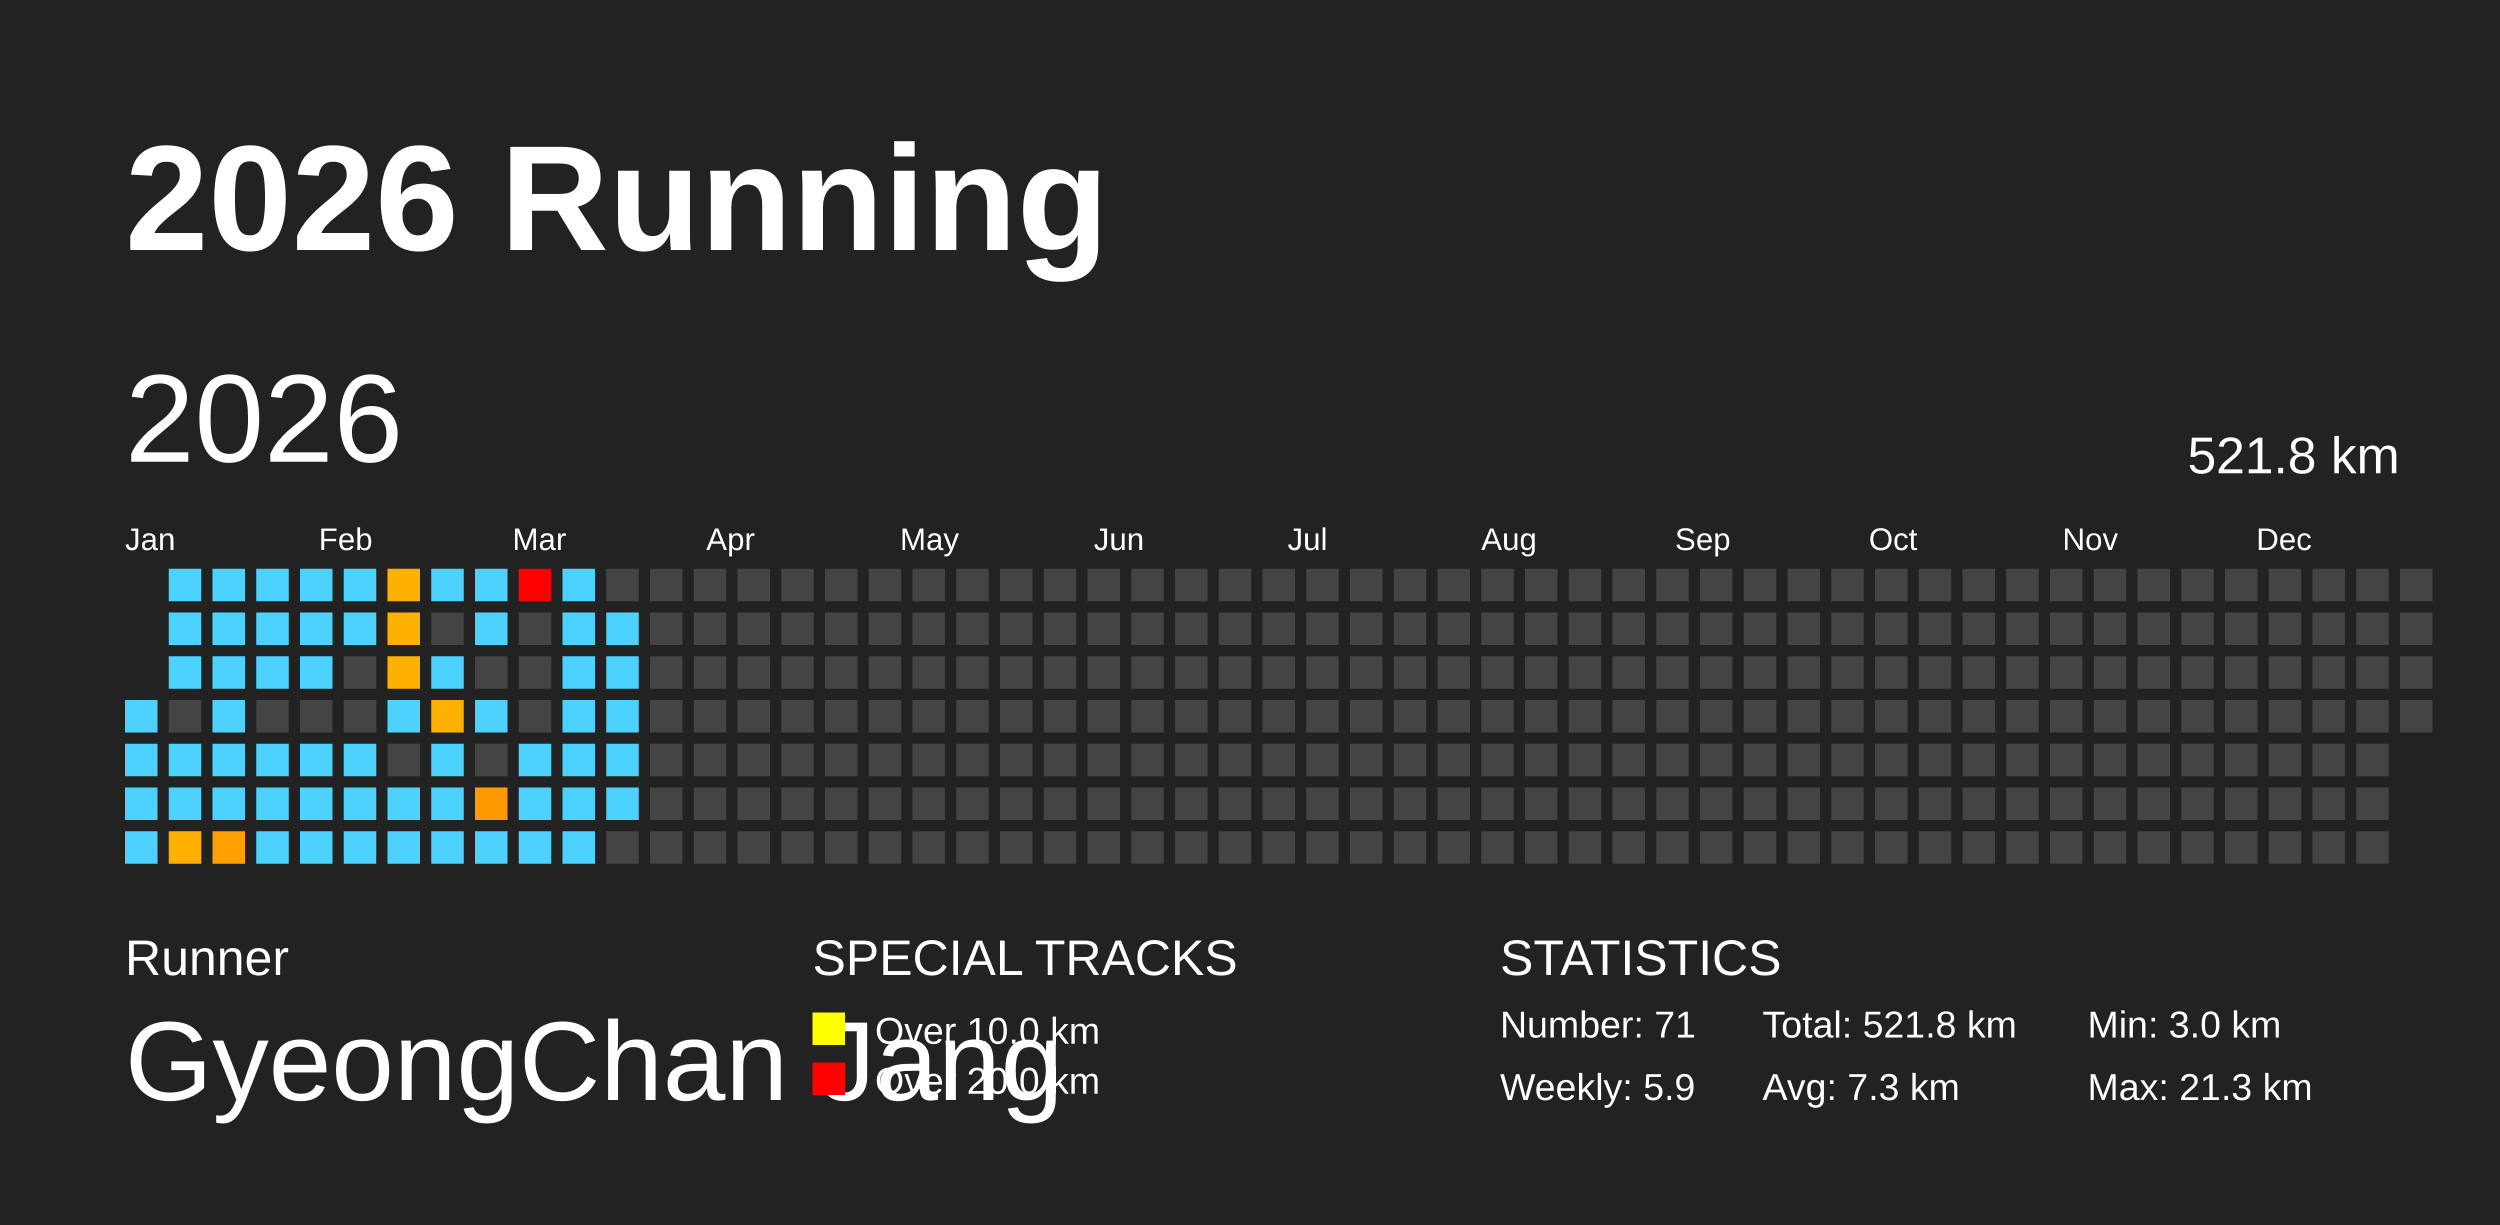
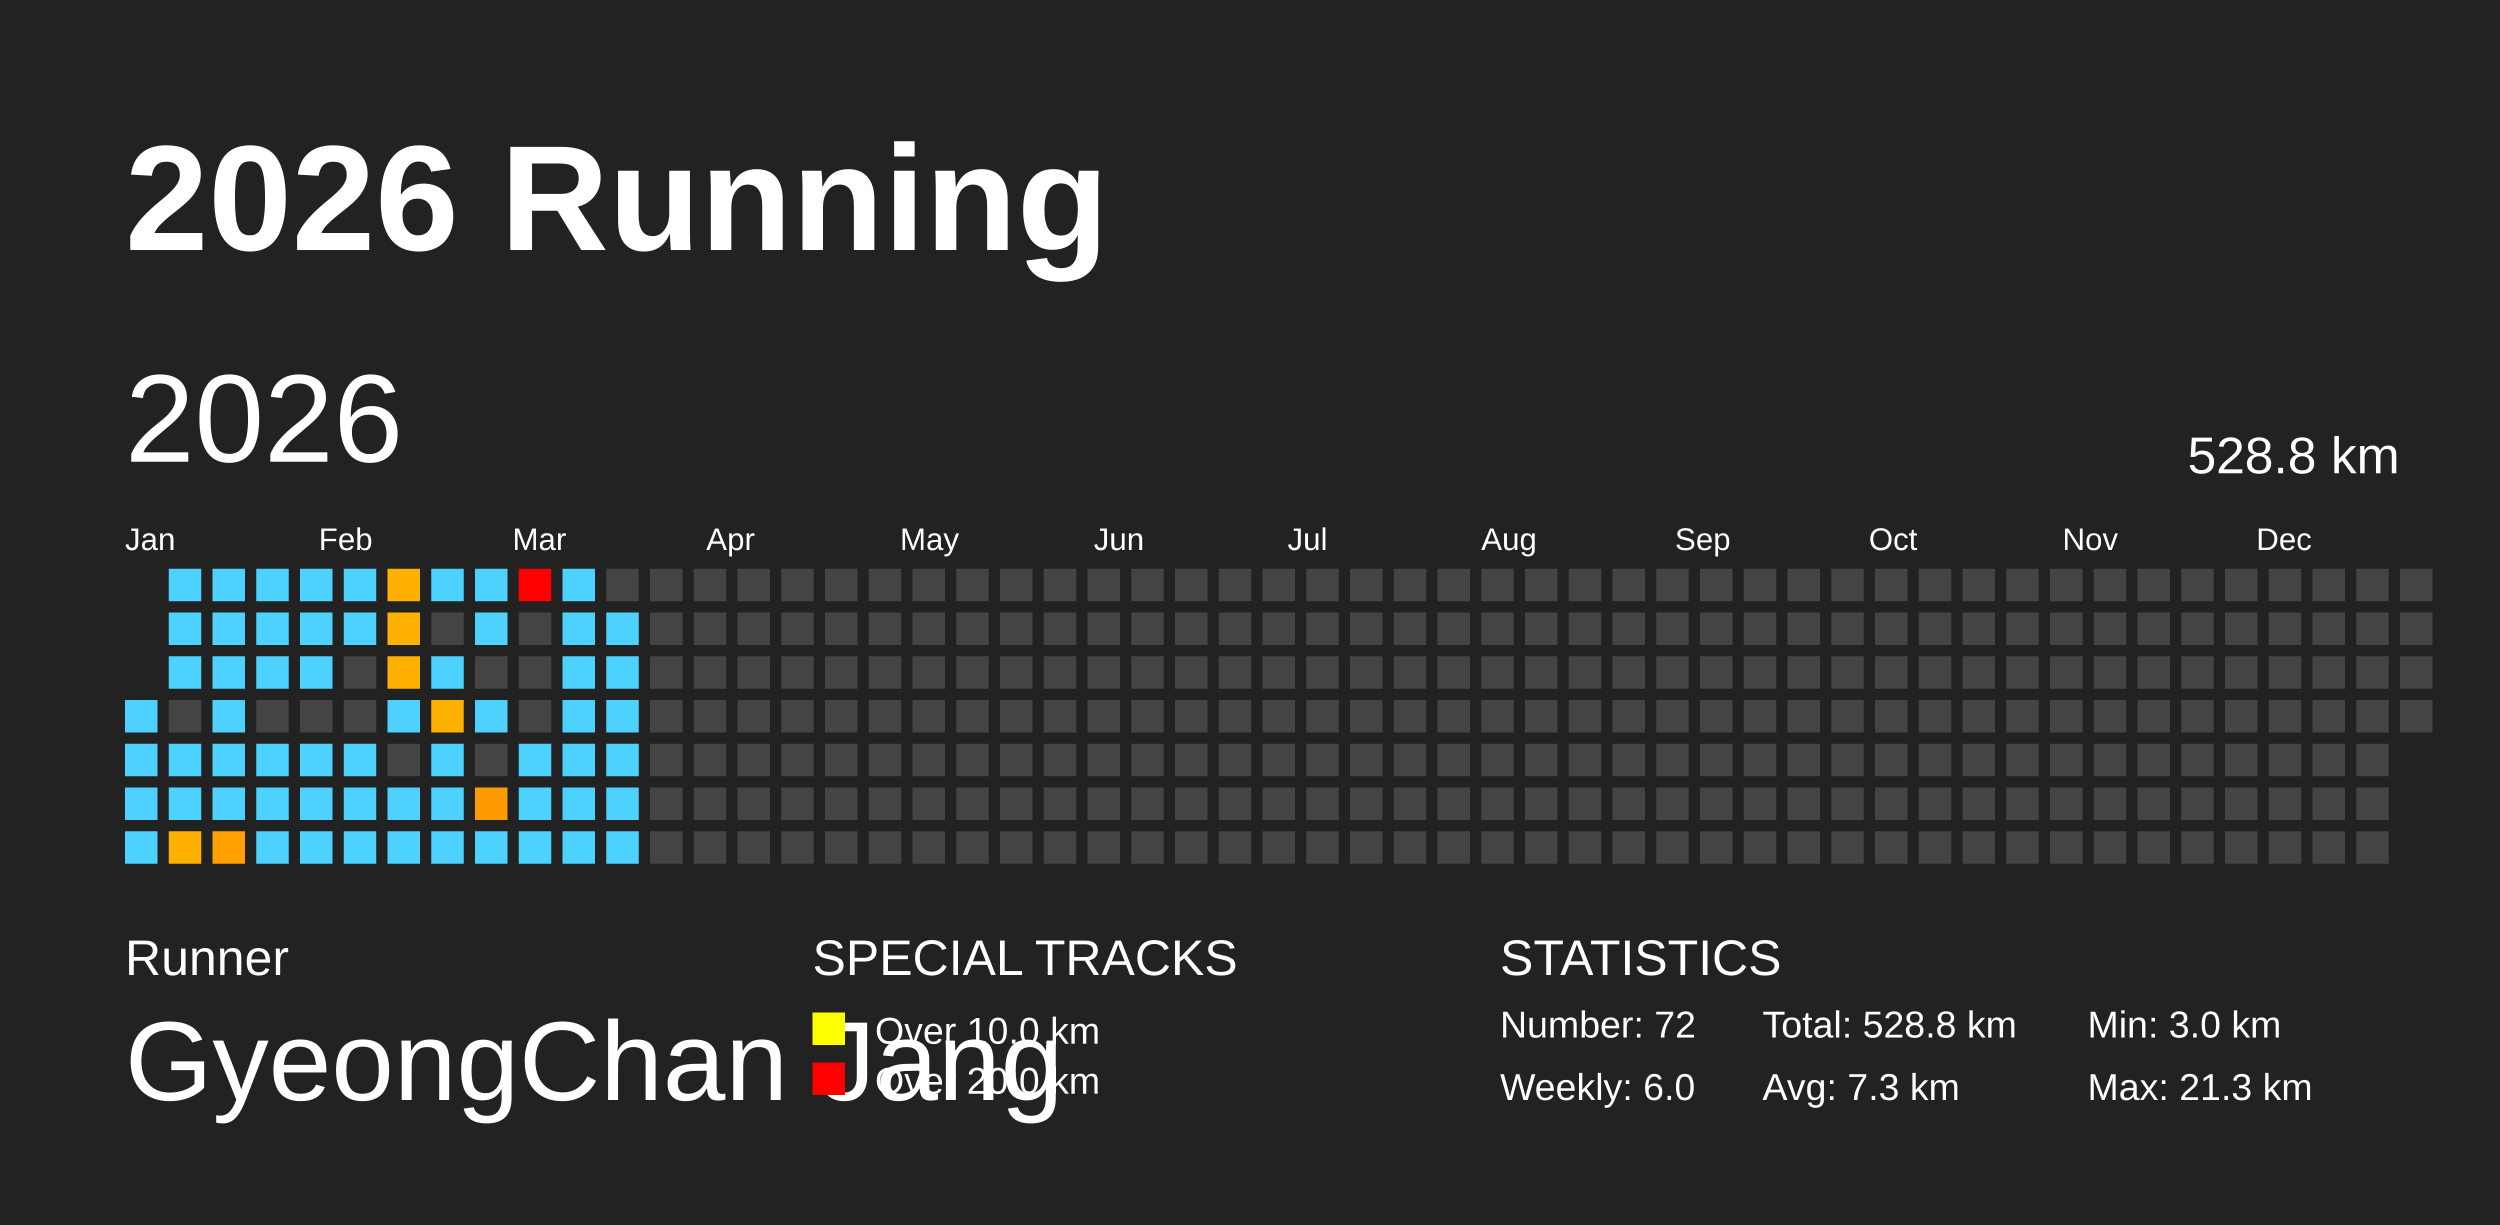
<svg xmlns="http://www.w3.org/2000/svg" baseProfile="full" height="98mm" version="1.1" viewBox="0,0,200,98" width="200mm">
  <defs />
  <rect fill="#222222" height="98" width="200" x="0" y="0" />
  <text fill="#FFFFFF" style="font-size:12px; font-family:Arial; font-weight:bold;" x="10" y="20">2026 Running</text>
  <text fill="#FFFFFF" style="font-size:4px; font-family:Arial" x="10" y="78">Runner</text>
  <text fill="#FFFFFF" style="font-size:9px; font-family:Arial" x="10" y="88">GyeongChan Jang</text>
  <text fill="#FFFFFF" style="font-size:4px; font-family:Arial" x="65" y="78">SPECIAL TRACKS</text>
  <rect fill="yellow" height="2.6" width="2.6" x="65" y="81" />
  <text fill="#FFFFFF" style="font-size:3px; font-family:Arial" x="70" y="83.5">Over 10.0 km</text>
  <rect fill="red" height="2.6" width="2.6" x="65" y="85" />
  <text fill="#FFFFFF" style="font-size:3px; font-family:Arial" x="70" y="87.5">Over 20.0 km</text>
  <text fill="#FFFFFF" style="font-size:4px; font-family:Arial" x="120" y="78">STATISTICS</text>
-   <text fill="#FFFFFF" style="font-size:3px; font-family:Arial" x="120" y="83">Number: 71</text>
-   <text fill="#FFFFFF" style="font-size:3px; font-family:Arial" x="120" y="88">Weekly: 5.9</text>
-   <text fill="#FFFFFF" style="font-size:3px; font-family:Arial" x="141" y="83">Total: 521.8 km</text>
+   <text fill="#FFFFFF" style="font-size:3px; font-family:Arial" x="120" y="83">Number: 72</text>
+   <text fill="#FFFFFF" style="font-size:3px; font-family:Arial" x="120" y="88">Weekly: 6.0</text>
+   <text fill="#FFFFFF" style="font-size:3px; font-family:Arial" x="141" y="83">Total: 528.8 km</text>
  <text fill="#FFFFFF" style="font-size:3px; font-family:Arial" x="141" y="88">Avg: 7.3 km</text>
  <text fill="#FFFFFF" style="font-size:3px; font-family:Arial" x="167" y="83">Min: 3.0 km</text>
  <text fill="#FFFFFF" style="font-size:3px; font-family:Arial" x="167" y="88">Max: 21.3 km</text>
  <text dominant-baseline="hanging" fill="#FFFFFF" style="font-size:10.0px; font-family:Arial;" x="10" y="30">2026</text>
-   <text dominant-baseline="hanging" fill="#FFFFFF" style="font-size:4.125px; font-family:Arial;" x="175" y="35">521.8 km</text>
+   <text dominant-baseline="hanging" fill="#FFFFFF" style="font-size:4.125px; font-family:Arial;" x="175" y="35">528.8 km</text>
  <text fill="#FFFFFF" style="font-size:2.5px; font-family:Arial" x="10.0" y="44">Jan</text>
  <text fill="#FFFFFF" style="font-size:2.5px; font-family:Arial" x="25.5" y="44">Feb</text>
  <text fill="#FFFFFF" style="font-size:2.5px; font-family:Arial" x="41.0" y="44">Mar</text>
  <text fill="#FFFFFF" style="font-size:2.5px; font-family:Arial" x="56.5" y="44">Apr</text>
  <text fill="#FFFFFF" style="font-size:2.5px; font-family:Arial" x="72.0" y="44">May</text>
  <text fill="#FFFFFF" style="font-size:2.5px; font-family:Arial" x="87.5" y="44">Jun</text>
  <text fill="#FFFFFF" style="font-size:2.5px; font-family:Arial" x="103.0" y="44">Jul</text>
  <text fill="#FFFFFF" style="font-size:2.5px; font-family:Arial" x="118.5" y="44">Aug</text>
  <text fill="#FFFFFF" style="font-size:2.5px; font-family:Arial" x="134.0" y="44">Sep</text>
  <text fill="#FFFFFF" style="font-size:2.5px; font-family:Arial" x="149.5" y="44">Oct</text>
  <text fill="#FFFFFF" style="font-size:2.5px; font-family:Arial" x="165.0" y="44">Nov</text>
  <text fill="#FFFFFF" style="font-size:2.5px; font-family:Arial" x="180.5" y="44">Dec</text>
  <rect fill="#4dd2ff" height="2.6" width="2.6" x="10.0" y="56.0" />
  <rect fill="#4dd2ff" height="2.6" width="2.6" x="10.0" y="59.5" />
  <rect fill="#4dd2ff" height="2.6" width="2.6" x="10.0" y="63.0" />
  <rect fill="#4dd2ff" height="2.6" width="2.6" x="10.0" y="66.5" />
  <rect fill="#4dd2ff" height="2.6" width="2.6" x="13.5" y="45.5" />
  <rect fill="#4dd2ff" height="2.6" width="2.6" x="13.5" y="49.0" />
  <rect fill="#4dd2ff" height="2.6" width="2.6" x="13.5" y="52.5" />
  <rect fill="#444444" height="2.6" width="2.6" x="13.5" y="56.0" />
  <rect fill="#4dd2ff" height="2.6" width="2.6" x="13.5" y="59.5" />
  <rect fill="#4dd2ff" height="2.6" width="2.6" x="13.5" y="63.0" />
  <rect fill="#ffb000" height="2.6" width="2.6" x="13.5" y="66.5" />
  <rect fill="#4dd2ff" height="2.6" width="2.6" x="17.0" y="45.5" />
  <rect fill="#4dd2ff" height="2.6" width="2.6" x="17.0" y="49.0" />
  <rect fill="#4dd2ff" height="2.6" width="2.6" x="17.0" y="52.5" />
  <rect fill="#4dd2ff" height="2.6" width="2.6" x="17.0" y="56.0" />
  <rect fill="#4dd2ff" height="2.6" width="2.6" x="17.0" y="59.5" />
  <rect fill="#4dd2ff" height="2.6" width="2.6" x="17.0" y="63.0" />
  <rect fill="#ffa000" height="2.6" width="2.6" x="17.0" y="66.5" />
  <rect fill="#4dd2ff" height="2.6" width="2.6" x="20.5" y="45.5" />
  <rect fill="#4dd2ff" height="2.6" width="2.6" x="20.5" y="49.0" />
  <rect fill="#4dd2ff" height="2.6" width="2.6" x="20.5" y="52.5" />
  <rect fill="#444444" height="2.6" width="2.6" x="20.5" y="56.0" />
  <rect fill="#4dd2ff" height="2.6" width="2.6" x="20.5" y="59.5" />
  <rect fill="#4dd2ff" height="2.6" width="2.6" x="20.5" y="63.0" />
  <rect fill="#4dd2ff" height="2.6" width="2.6" x="20.5" y="66.5" />
  <rect fill="#4dd2ff" height="2.6" width="2.6" x="24.0" y="45.5" />
  <rect fill="#4dd2ff" height="2.6" width="2.6" x="24.0" y="49.0" />
  <rect fill="#4dd2ff" height="2.6" width="2.6" x="24.0" y="52.5" />
  <rect fill="#444444" height="2.6" width="2.6" x="24.0" y="56.0" />
  <rect fill="#4dd2ff" height="2.6" width="2.6" x="24.0" y="59.5" />
  <rect fill="#4dd2ff" height="2.6" width="2.6" x="24.0" y="63.0" />
  <rect fill="#4dd2ff" height="2.6" width="2.6" x="24.0" y="66.5" />
  <rect fill="#4dd2ff" height="2.6" width="2.6" x="27.5" y="45.5" />
  <rect fill="#4dd2ff" height="2.6" width="2.6" x="27.5" y="49.0" />
  <rect fill="#444444" height="2.6" width="2.6" x="27.5" y="52.5" />
  <rect fill="#444444" height="2.6" width="2.6" x="27.5" y="56.0" />
  <rect fill="#4dd2ff" height="2.6" width="2.6" x="27.5" y="59.5" />
  <rect fill="#4dd2ff" height="2.6" width="2.6" x="27.5" y="63.0" />
  <rect fill="#4dd2ff" height="2.6" width="2.6" x="27.5" y="66.5" />
  <rect fill="#ffb100" height="2.6" width="2.6" x="31.0" y="45.5" />
  <rect fill="#ffb100" height="2.6" width="2.6" x="31.0" y="49.0" />
  <rect fill="#ffb100" height="2.6" width="2.6" x="31.0" y="52.5" />
  <rect fill="#4dd2ff" height="2.6" width="2.6" x="31.0" y="56.0" />
  <rect fill="#444444" height="2.6" width="2.6" x="31.0" y="59.5" />
  <rect fill="#4dd2ff" height="2.6" width="2.6" x="31.0" y="63.0" />
  <rect fill="#4dd2ff" height="2.6" width="2.6" x="31.0" y="66.5" />
  <rect fill="#4dd2ff" height="2.6" width="2.6" x="34.5" y="45.5" />
  <rect fill="#444444" height="2.6" width="2.6" x="34.5" y="49.0" />
  <rect fill="#4dd2ff" height="2.6" width="2.6" x="34.5" y="52.5" />
  <rect fill="#ffb100" height="2.6" width="2.6" x="34.5" y="56.0" />
  <rect fill="#4dd2ff" height="2.6" width="2.6" x="34.5" y="59.5" />
  <rect fill="#4dd2ff" height="2.6" width="2.6" x="34.5" y="63.0" />
  <rect fill="#4dd2ff" height="2.6" width="2.6" x="34.5" y="66.5" />
  <rect fill="#4dd2ff" height="2.6" width="2.6" x="38.0" y="45.5" />
  <rect fill="#4dd2ff" height="2.6" width="2.6" x="38.0" y="49.0" />
  <rect fill="#444444" height="2.6" width="2.6" x="38.0" y="52.5" />
  <rect fill="#4dd2ff" height="2.6" width="2.6" x="38.0" y="56.0" />
  <rect fill="#444444" height="2.6" width="2.6" x="38.0" y="59.5" />
  <rect fill="#ff9b00" height="2.6" width="2.6" x="38.0" y="63.0" />
  <rect fill="#4dd2ff" height="2.6" width="2.6" x="38.0" y="66.5" />
  <rect fill="red" height="2.6" width="2.6" x="41.5" y="45.5" />
  <rect fill="#444444" height="2.6" width="2.6" x="41.5" y="49.0" />
  <rect fill="#444444" height="2.6" width="2.6" x="41.5" y="52.5" />
  <rect fill="#444444" height="2.6" width="2.6" x="41.5" y="56.0" />
  <rect fill="#4dd2ff" height="2.6" width="2.6" x="41.5" y="59.5" />
  <rect fill="#4dd2ff" height="2.6" width="2.6" x="41.5" y="63.0" />
  <rect fill="#4dd2ff" height="2.6" width="2.6" x="41.5" y="66.5" />
  <rect fill="#4dd2ff" height="2.6" width="2.6" x="45.0" y="45.5" />
  <rect fill="#4dd2ff" height="2.6" width="2.6" x="45.0" y="49.0" />
  <rect fill="#4dd2ff" height="2.6" width="2.6" x="45.0" y="52.5" />
  <rect fill="#4dd2ff" height="2.6" width="2.6" x="45.0" y="56.0" />
  <rect fill="#4dd2ff" height="2.6" width="2.6" x="45.0" y="59.5" />
  <rect fill="#4dd2ff" height="2.6" width="2.6" x="45.0" y="63.0" />
  <rect fill="#4dd2ff" height="2.6" width="2.6" x="45.0" y="66.5" />
  <rect fill="#444444" height="2.6" width="2.6" x="48.5" y="45.5" />
  <rect fill="#4dd2ff" height="2.6" width="2.6" x="48.5" y="49.0" />
  <rect fill="#4dd2ff" height="2.6" width="2.6" x="48.5" y="52.5" />
  <rect fill="#4dd2ff" height="2.6" width="2.6" x="48.5" y="56.0" />
  <rect fill="#4dd2ff" height="2.6" width="2.6" x="48.5" y="59.5" />
  <rect fill="#4dd2ff" height="2.6" width="2.6" x="48.5" y="63.0" />
-   <rect fill="#444444" height="2.6" width="2.6" x="48.5" y="66.5" />
+   <rect fill="#4dd2ff" height="2.6" width="2.6" x="48.5" y="66.5" />
  <rect fill="#444444" height="2.6" width="2.6" x="52.0" y="45.5" />
  <rect fill="#444444" height="2.6" width="2.6" x="52.0" y="49.0" />
  <rect fill="#444444" height="2.6" width="2.6" x="52.0" y="52.5" />
  <rect fill="#444444" height="2.6" width="2.6" x="52.0" y="56.0" />
  <rect fill="#444444" height="2.6" width="2.6" x="52.0" y="59.5" />
  <rect fill="#444444" height="2.6" width="2.6" x="52.0" y="63.0" />
  <rect fill="#444444" height="2.6" width="2.6" x="52.0" y="66.5" />
  <rect fill="#444444" height="2.6" width="2.6" x="55.5" y="45.5" />
  <rect fill="#444444" height="2.6" width="2.6" x="55.5" y="49.0" />
  <rect fill="#444444" height="2.6" width="2.6" x="55.5" y="52.5" />
  <rect fill="#444444" height="2.6" width="2.6" x="55.5" y="56.0" />
  <rect fill="#444444" height="2.6" width="2.6" x="55.5" y="59.5" />
  <rect fill="#444444" height="2.6" width="2.6" x="55.5" y="63.0" />
  <rect fill="#444444" height="2.6" width="2.6" x="55.5" y="66.5" />
  <rect fill="#444444" height="2.6" width="2.6" x="59.0" y="45.5" />
  <rect fill="#444444" height="2.6" width="2.6" x="59.0" y="49.0" />
  <rect fill="#444444" height="2.6" width="2.6" x="59.0" y="52.5" />
  <rect fill="#444444" height="2.6" width="2.6" x="59.0" y="56.0" />
  <rect fill="#444444" height="2.6" width="2.6" x="59.0" y="59.5" />
  <rect fill="#444444" height="2.6" width="2.6" x="59.0" y="63.0" />
  <rect fill="#444444" height="2.6" width="2.6" x="59.0" y="66.5" />
  <rect fill="#444444" height="2.6" width="2.6" x="62.5" y="45.5" />
  <rect fill="#444444" height="2.6" width="2.6" x="62.5" y="49.0" />
  <rect fill="#444444" height="2.6" width="2.6" x="62.5" y="52.5" />
  <rect fill="#444444" height="2.6" width="2.6" x="62.5" y="56.0" />
  <rect fill="#444444" height="2.6" width="2.6" x="62.5" y="59.5" />
  <rect fill="#444444" height="2.6" width="2.6" x="62.5" y="63.0" />
  <rect fill="#444444" height="2.6" width="2.6" x="62.5" y="66.5" />
  <rect fill="#444444" height="2.6" width="2.6" x="66.0" y="45.5" />
  <rect fill="#444444" height="2.6" width="2.6" x="66.0" y="49.0" />
  <rect fill="#444444" height="2.6" width="2.6" x="66.0" y="52.5" />
  <rect fill="#444444" height="2.6" width="2.6" x="66.0" y="56.0" />
  <rect fill="#444444" height="2.6" width="2.6" x="66.0" y="59.5" />
  <rect fill="#444444" height="2.6" width="2.6" x="66.0" y="63.0" />
  <rect fill="#444444" height="2.6" width="2.6" x="66.0" y="66.5" />
  <rect fill="#444444" height="2.6" width="2.6" x="69.5" y="45.5" />
  <rect fill="#444444" height="2.6" width="2.6" x="69.5" y="49.0" />
  <rect fill="#444444" height="2.6" width="2.6" x="69.5" y="52.5" />
  <rect fill="#444444" height="2.6" width="2.6" x="69.5" y="56.0" />
  <rect fill="#444444" height="2.6" width="2.6" x="69.5" y="59.5" />
  <rect fill="#444444" height="2.6" width="2.6" x="69.5" y="63.0" />
  <rect fill="#444444" height="2.6" width="2.6" x="69.5" y="66.5" />
  <rect fill="#444444" height="2.6" width="2.6" x="73.0" y="45.5" />
  <rect fill="#444444" height="2.6" width="2.6" x="73.0" y="49.0" />
  <rect fill="#444444" height="2.6" width="2.6" x="73.0" y="52.5" />
  <rect fill="#444444" height="2.6" width="2.6" x="73.0" y="56.0" />
  <rect fill="#444444" height="2.6" width="2.6" x="73.0" y="59.5" />
  <rect fill="#444444" height="2.6" width="2.6" x="73.0" y="63.0" />
  <rect fill="#444444" height="2.6" width="2.6" x="73.0" y="66.5" />
  <rect fill="#444444" height="2.6" width="2.6" x="76.5" y="45.5" />
  <rect fill="#444444" height="2.6" width="2.6" x="76.5" y="49.0" />
  <rect fill="#444444" height="2.6" width="2.6" x="76.5" y="52.5" />
  <rect fill="#444444" height="2.6" width="2.6" x="76.5" y="56.0" />
  <rect fill="#444444" height="2.6" width="2.6" x="76.5" y="59.5" />
  <rect fill="#444444" height="2.6" width="2.6" x="76.5" y="63.0" />
  <rect fill="#444444" height="2.6" width="2.6" x="76.5" y="66.5" />
  <rect fill="#444444" height="2.6" width="2.6" x="80.0" y="45.5" />
  <rect fill="#444444" height="2.6" width="2.6" x="80.0" y="49.0" />
  <rect fill="#444444" height="2.6" width="2.6" x="80.0" y="52.5" />
  <rect fill="#444444" height="2.6" width="2.6" x="80.0" y="56.0" />
  <rect fill="#444444" height="2.6" width="2.6" x="80.0" y="59.5" />
  <rect fill="#444444" height="2.6" width="2.6" x="80.0" y="63.0" />
  <rect fill="#444444" height="2.6" width="2.6" x="80.0" y="66.5" />
  <rect fill="#444444" height="2.6" width="2.6" x="83.5" y="45.5" />
  <rect fill="#444444" height="2.6" width="2.6" x="83.5" y="49.0" />
  <rect fill="#444444" height="2.6" width="2.6" x="83.5" y="52.5" />
  <rect fill="#444444" height="2.6" width="2.6" x="83.5" y="56.0" />
  <rect fill="#444444" height="2.6" width="2.6" x="83.5" y="59.5" />
  <rect fill="#444444" height="2.6" width="2.6" x="83.5" y="63.0" />
  <rect fill="#444444" height="2.6" width="2.6" x="83.5" y="66.5" />
  <rect fill="#444444" height="2.6" width="2.6" x="87.0" y="45.5" />
  <rect fill="#444444" height="2.6" width="2.6" x="87.0" y="49.0" />
  <rect fill="#444444" height="2.6" width="2.6" x="87.0" y="52.5" />
  <rect fill="#444444" height="2.6" width="2.6" x="87.0" y="56.0" />
  <rect fill="#444444" height="2.6" width="2.6" x="87.0" y="59.5" />
  <rect fill="#444444" height="2.6" width="2.6" x="87.0" y="63.0" />
  <rect fill="#444444" height="2.6" width="2.6" x="87.0" y="66.5" />
  <rect fill="#444444" height="2.6" width="2.6" x="90.5" y="45.5" />
  <rect fill="#444444" height="2.6" width="2.6" x="90.5" y="49.0" />
  <rect fill="#444444" height="2.6" width="2.6" x="90.5" y="52.5" />
  <rect fill="#444444" height="2.6" width="2.6" x="90.5" y="56.0" />
  <rect fill="#444444" height="2.6" width="2.6" x="90.5" y="59.5" />
  <rect fill="#444444" height="2.6" width="2.6" x="90.5" y="63.0" />
  <rect fill="#444444" height="2.6" width="2.6" x="90.5" y="66.5" />
  <rect fill="#444444" height="2.6" width="2.6" x="94.0" y="45.5" />
  <rect fill="#444444" height="2.6" width="2.6" x="94.0" y="49.0" />
  <rect fill="#444444" height="2.6" width="2.6" x="94.0" y="52.5" />
  <rect fill="#444444" height="2.6" width="2.6" x="94.0" y="56.0" />
  <rect fill="#444444" height="2.6" width="2.6" x="94.0" y="59.5" />
  <rect fill="#444444" height="2.6" width="2.6" x="94.0" y="63.0" />
  <rect fill="#444444" height="2.6" width="2.6" x="94.0" y="66.5" />
  <rect fill="#444444" height="2.6" width="2.6" x="97.5" y="45.5" />
  <rect fill="#444444" height="2.6" width="2.6" x="97.5" y="49.0" />
  <rect fill="#444444" height="2.6" width="2.6" x="97.5" y="52.5" />
  <rect fill="#444444" height="2.6" width="2.6" x="97.5" y="56.0" />
  <rect fill="#444444" height="2.6" width="2.6" x="97.5" y="59.5" />
  <rect fill="#444444" height="2.6" width="2.6" x="97.5" y="63.0" />
  <rect fill="#444444" height="2.6" width="2.6" x="97.5" y="66.5" />
  <rect fill="#444444" height="2.6" width="2.6" x="101.0" y="45.5" />
  <rect fill="#444444" height="2.6" width="2.6" x="101.0" y="49.0" />
  <rect fill="#444444" height="2.6" width="2.6" x="101.0" y="52.5" />
  <rect fill="#444444" height="2.6" width="2.6" x="101.0" y="56.0" />
  <rect fill="#444444" height="2.6" width="2.6" x="101.0" y="59.5" />
  <rect fill="#444444" height="2.6" width="2.6" x="101.0" y="63.0" />
  <rect fill="#444444" height="2.6" width="2.6" x="101.0" y="66.5" />
  <rect fill="#444444" height="2.6" width="2.6" x="104.5" y="45.5" />
  <rect fill="#444444" height="2.6" width="2.6" x="104.5" y="49.0" />
  <rect fill="#444444" height="2.6" width="2.6" x="104.5" y="52.5" />
  <rect fill="#444444" height="2.6" width="2.6" x="104.5" y="56.0" />
  <rect fill="#444444" height="2.6" width="2.6" x="104.5" y="59.5" />
  <rect fill="#444444" height="2.6" width="2.6" x="104.5" y="63.0" />
  <rect fill="#444444" height="2.6" width="2.6" x="104.5" y="66.5" />
  <rect fill="#444444" height="2.6" width="2.6" x="108.0" y="45.5" />
  <rect fill="#444444" height="2.6" width="2.6" x="108.0" y="49.0" />
  <rect fill="#444444" height="2.6" width="2.6" x="108.0" y="52.5" />
  <rect fill="#444444" height="2.6" width="2.6" x="108.0" y="56.0" />
  <rect fill="#444444" height="2.6" width="2.6" x="108.0" y="59.5" />
  <rect fill="#444444" height="2.6" width="2.6" x="108.0" y="63.0" />
  <rect fill="#444444" height="2.6" width="2.6" x="108.0" y="66.5" />
  <rect fill="#444444" height="2.6" width="2.6" x="111.5" y="45.5" />
  <rect fill="#444444" height="2.6" width="2.6" x="111.5" y="49.0" />
  <rect fill="#444444" height="2.6" width="2.6" x="111.5" y="52.5" />
  <rect fill="#444444" height="2.6" width="2.6" x="111.5" y="56.0" />
  <rect fill="#444444" height="2.6" width="2.6" x="111.5" y="59.5" />
  <rect fill="#444444" height="2.6" width="2.6" x="111.5" y="63.0" />
  <rect fill="#444444" height="2.6" width="2.6" x="111.5" y="66.5" />
  <rect fill="#444444" height="2.6" width="2.6" x="115.0" y="45.5" />
  <rect fill="#444444" height="2.6" width="2.6" x="115.0" y="49.0" />
  <rect fill="#444444" height="2.6" width="2.6" x="115.0" y="52.5" />
  <rect fill="#444444" height="2.6" width="2.6" x="115.0" y="56.0" />
  <rect fill="#444444" height="2.6" width="2.6" x="115.0" y="59.5" />
  <rect fill="#444444" height="2.6" width="2.6" x="115.0" y="63.0" />
  <rect fill="#444444" height="2.6" width="2.6" x="115.0" y="66.5" />
  <rect fill="#444444" height="2.6" width="2.6" x="118.5" y="45.5" />
  <rect fill="#444444" height="2.6" width="2.6" x="118.5" y="49.0" />
  <rect fill="#444444" height="2.6" width="2.6" x="118.5" y="52.5" />
  <rect fill="#444444" height="2.6" width="2.6" x="118.5" y="56.0" />
  <rect fill="#444444" height="2.6" width="2.6" x="118.5" y="59.5" />
  <rect fill="#444444" height="2.6" width="2.6" x="118.5" y="63.0" />
  <rect fill="#444444" height="2.6" width="2.6" x="118.5" y="66.5" />
  <rect fill="#444444" height="2.6" width="2.6" x="122.0" y="45.5" />
  <rect fill="#444444" height="2.6" width="2.6" x="122.0" y="49.0" />
  <rect fill="#444444" height="2.6" width="2.6" x="122.0" y="52.5" />
  <rect fill="#444444" height="2.6" width="2.6" x="122.0" y="56.0" />
  <rect fill="#444444" height="2.6" width="2.6" x="122.0" y="59.5" />
  <rect fill="#444444" height="2.6" width="2.6" x="122.0" y="63.0" />
  <rect fill="#444444" height="2.6" width="2.6" x="122.0" y="66.5" />
  <rect fill="#444444" height="2.6" width="2.6" x="125.5" y="45.5" />
  <rect fill="#444444" height="2.6" width="2.6" x="125.5" y="49.0" />
  <rect fill="#444444" height="2.6" width="2.6" x="125.5" y="52.5" />
  <rect fill="#444444" height="2.6" width="2.6" x="125.5" y="56.0" />
  <rect fill="#444444" height="2.6" width="2.6" x="125.5" y="59.5" />
  <rect fill="#444444" height="2.6" width="2.6" x="125.5" y="63.0" />
  <rect fill="#444444" height="2.6" width="2.6" x="125.5" y="66.5" />
  <rect fill="#444444" height="2.6" width="2.6" x="129.0" y="45.5" />
  <rect fill="#444444" height="2.6" width="2.6" x="129.0" y="49.0" />
  <rect fill="#444444" height="2.6" width="2.6" x="129.0" y="52.5" />
  <rect fill="#444444" height="2.6" width="2.6" x="129.0" y="56.0" />
  <rect fill="#444444" height="2.6" width="2.6" x="129.0" y="59.5" />
  <rect fill="#444444" height="2.6" width="2.6" x="129.0" y="63.0" />
  <rect fill="#444444" height="2.6" width="2.6" x="129.0" y="66.5" />
  <rect fill="#444444" height="2.6" width="2.6" x="132.5" y="45.5" />
  <rect fill="#444444" height="2.6" width="2.6" x="132.5" y="49.0" />
  <rect fill="#444444" height="2.6" width="2.6" x="132.5" y="52.5" />
  <rect fill="#444444" height="2.6" width="2.6" x="132.5" y="56.0" />
  <rect fill="#444444" height="2.6" width="2.6" x="132.5" y="59.5" />
  <rect fill="#444444" height="2.6" width="2.6" x="132.5" y="63.0" />
  <rect fill="#444444" height="2.6" width="2.6" x="132.5" y="66.5" />
  <rect fill="#444444" height="2.6" width="2.6" x="136.0" y="45.5" />
  <rect fill="#444444" height="2.6" width="2.6" x="136.0" y="49.0" />
  <rect fill="#444444" height="2.6" width="2.6" x="136.0" y="52.5" />
  <rect fill="#444444" height="2.6" width="2.6" x="136.0" y="56.0" />
  <rect fill="#444444" height="2.6" width="2.6" x="136.0" y="59.5" />
  <rect fill="#444444" height="2.6" width="2.6" x="136.0" y="63.0" />
  <rect fill="#444444" height="2.6" width="2.6" x="136.0" y="66.5" />
  <rect fill="#444444" height="2.6" width="2.6" x="139.5" y="45.5" />
  <rect fill="#444444" height="2.6" width="2.6" x="139.5" y="49.0" />
  <rect fill="#444444" height="2.6" width="2.6" x="139.5" y="52.5" />
  <rect fill="#444444" height="2.6" width="2.6" x="139.5" y="56.0" />
  <rect fill="#444444" height="2.6" width="2.6" x="139.5" y="59.5" />
  <rect fill="#444444" height="2.6" width="2.6" x="139.5" y="63.0" />
  <rect fill="#444444" height="2.6" width="2.6" x="139.5" y="66.5" />
  <rect fill="#444444" height="2.6" width="2.6" x="143.0" y="45.5" />
  <rect fill="#444444" height="2.6" width="2.6" x="143.0" y="49.0" />
  <rect fill="#444444" height="2.6" width="2.6" x="143.0" y="52.5" />
  <rect fill="#444444" height="2.6" width="2.6" x="143.0" y="56.0" />
  <rect fill="#444444" height="2.6" width="2.6" x="143.0" y="59.5" />
  <rect fill="#444444" height="2.6" width="2.6" x="143.0" y="63.0" />
  <rect fill="#444444" height="2.6" width="2.6" x="143.0" y="66.5" />
  <rect fill="#444444" height="2.6" width="2.6" x="146.5" y="45.5" />
  <rect fill="#444444" height="2.6" width="2.6" x="146.5" y="49.0" />
  <rect fill="#444444" height="2.6" width="2.6" x="146.5" y="52.5" />
  <rect fill="#444444" height="2.6" width="2.6" x="146.5" y="56.0" />
  <rect fill="#444444" height="2.6" width="2.6" x="146.5" y="59.5" />
  <rect fill="#444444" height="2.6" width="2.6" x="146.5" y="63.0" />
  <rect fill="#444444" height="2.6" width="2.6" x="146.5" y="66.5" />
  <rect fill="#444444" height="2.6" width="2.6" x="150.0" y="45.5" />
  <rect fill="#444444" height="2.6" width="2.6" x="150.0" y="49.0" />
  <rect fill="#444444" height="2.6" width="2.6" x="150.0" y="52.5" />
  <rect fill="#444444" height="2.6" width="2.6" x="150.0" y="56.0" />
  <rect fill="#444444" height="2.6" width="2.6" x="150.0" y="59.5" />
  <rect fill="#444444" height="2.6" width="2.6" x="150.0" y="63.0" />
  <rect fill="#444444" height="2.6" width="2.6" x="150.0" y="66.5" />
  <rect fill="#444444" height="2.6" width="2.6" x="153.5" y="45.5" />
  <rect fill="#444444" height="2.6" width="2.6" x="153.5" y="49.0" />
  <rect fill="#444444" height="2.6" width="2.6" x="153.5" y="52.5" />
  <rect fill="#444444" height="2.6" width="2.6" x="153.5" y="56.0" />
  <rect fill="#444444" height="2.6" width="2.6" x="153.5" y="59.5" />
  <rect fill="#444444" height="2.6" width="2.6" x="153.5" y="63.0" />
  <rect fill="#444444" height="2.6" width="2.6" x="153.5" y="66.5" />
  <rect fill="#444444" height="2.6" width="2.6" x="157.0" y="45.5" />
  <rect fill="#444444" height="2.6" width="2.6" x="157.0" y="49.0" />
  <rect fill="#444444" height="2.6" width="2.6" x="157.0" y="52.5" />
  <rect fill="#444444" height="2.6" width="2.6" x="157.0" y="56.0" />
  <rect fill="#444444" height="2.6" width="2.6" x="157.0" y="59.5" />
  <rect fill="#444444" height="2.6" width="2.6" x="157.0" y="63.0" />
  <rect fill="#444444" height="2.6" width="2.6" x="157.0" y="66.5" />
  <rect fill="#444444" height="2.6" width="2.6" x="160.5" y="45.5" />
  <rect fill="#444444" height="2.6" width="2.6" x="160.5" y="49.0" />
  <rect fill="#444444" height="2.6" width="2.6" x="160.5" y="52.5" />
  <rect fill="#444444" height="2.6" width="2.6" x="160.5" y="56.0" />
  <rect fill="#444444" height="2.6" width="2.6" x="160.5" y="59.5" />
  <rect fill="#444444" height="2.6" width="2.6" x="160.5" y="63.0" />
  <rect fill="#444444" height="2.6" width="2.6" x="160.5" y="66.5" />
  <rect fill="#444444" height="2.6" width="2.6" x="164.0" y="45.5" />
  <rect fill="#444444" height="2.6" width="2.6" x="164.0" y="49.0" />
  <rect fill="#444444" height="2.6" width="2.6" x="164.0" y="52.5" />
  <rect fill="#444444" height="2.6" width="2.6" x="164.0" y="56.0" />
  <rect fill="#444444" height="2.6" width="2.6" x="164.0" y="59.5" />
  <rect fill="#444444" height="2.6" width="2.6" x="164.0" y="63.0" />
  <rect fill="#444444" height="2.6" width="2.6" x="164.0" y="66.5" />
  <rect fill="#444444" height="2.6" width="2.6" x="167.5" y="45.5" />
  <rect fill="#444444" height="2.6" width="2.6" x="167.5" y="49.0" />
  <rect fill="#444444" height="2.6" width="2.6" x="167.5" y="52.5" />
  <rect fill="#444444" height="2.6" width="2.6" x="167.5" y="56.0" />
  <rect fill="#444444" height="2.6" width="2.6" x="167.5" y="59.5" />
  <rect fill="#444444" height="2.6" width="2.6" x="167.5" y="63.0" />
  <rect fill="#444444" height="2.6" width="2.6" x="167.5" y="66.5" />
  <rect fill="#444444" height="2.6" width="2.6" x="171.0" y="45.5" />
  <rect fill="#444444" height="2.6" width="2.6" x="171.0" y="49.0" />
  <rect fill="#444444" height="2.6" width="2.6" x="171.0" y="52.5" />
  <rect fill="#444444" height="2.6" width="2.6" x="171.0" y="56.0" />
  <rect fill="#444444" height="2.6" width="2.6" x="171.0" y="59.5" />
  <rect fill="#444444" height="2.6" width="2.6" x="171.0" y="63.0" />
  <rect fill="#444444" height="2.6" width="2.6" x="171.0" y="66.5" />
  <rect fill="#444444" height="2.6" width="2.6" x="174.5" y="45.5" />
  <rect fill="#444444" height="2.6" width="2.6" x="174.5" y="49.0" />
  <rect fill="#444444" height="2.6" width="2.6" x="174.5" y="52.5" />
  <rect fill="#444444" height="2.6" width="2.6" x="174.5" y="56.0" />
  <rect fill="#444444" height="2.6" width="2.6" x="174.5" y="59.5" />
  <rect fill="#444444" height="2.6" width="2.6" x="174.5" y="63.0" />
  <rect fill="#444444" height="2.6" width="2.6" x="174.5" y="66.5" />
  <rect fill="#444444" height="2.6" width="2.6" x="178.0" y="45.5" />
  <rect fill="#444444" height="2.6" width="2.6" x="178.0" y="49.0" />
  <rect fill="#444444" height="2.6" width="2.6" x="178.0" y="52.5" />
  <rect fill="#444444" height="2.6" width="2.6" x="178.0" y="56.0" />
  <rect fill="#444444" height="2.6" width="2.6" x="178.0" y="59.5" />
  <rect fill="#444444" height="2.6" width="2.6" x="178.0" y="63.0" />
  <rect fill="#444444" height="2.6" width="2.6" x="178.0" y="66.5" />
  <rect fill="#444444" height="2.6" width="2.6" x="181.5" y="45.5" />
  <rect fill="#444444" height="2.6" width="2.6" x="181.5" y="49.0" />
  <rect fill="#444444" height="2.6" width="2.6" x="181.5" y="52.5" />
  <rect fill="#444444" height="2.6" width="2.6" x="181.5" y="56.0" />
  <rect fill="#444444" height="2.6" width="2.6" x="181.5" y="59.5" />
  <rect fill="#444444" height="2.6" width="2.6" x="181.5" y="63.0" />
  <rect fill="#444444" height="2.6" width="2.6" x="181.5" y="66.5" />
  <rect fill="#444444" height="2.6" width="2.6" x="185.0" y="45.5" />
  <rect fill="#444444" height="2.6" width="2.6" x="185.0" y="49.0" />
  <rect fill="#444444" height="2.6" width="2.6" x="185.0" y="52.5" />
  <rect fill="#444444" height="2.6" width="2.6" x="185.0" y="56.0" />
  <rect fill="#444444" height="2.6" width="2.6" x="185.0" y="59.5" />
  <rect fill="#444444" height="2.6" width="2.6" x="185.0" y="63.0" />
  <rect fill="#444444" height="2.6" width="2.6" x="185.0" y="66.5" />
  <rect fill="#444444" height="2.6" width="2.6" x="188.5" y="45.5" />
  <rect fill="#444444" height="2.6" width="2.6" x="188.5" y="49.0" />
  <rect fill="#444444" height="2.6" width="2.6" x="188.5" y="52.5" />
  <rect fill="#444444" height="2.6" width="2.6" x="188.5" y="56.0" />
  <rect fill="#444444" height="2.6" width="2.6" x="188.5" y="59.5" />
  <rect fill="#444444" height="2.6" width="2.6" x="188.5" y="63.0" />
  <rect fill="#444444" height="2.6" width="2.6" x="188.5" y="66.5" />
  <rect fill="#444444" height="2.6" width="2.6" x="192.0" y="45.5" />
  <rect fill="#444444" height="2.6" width="2.6" x="192.0" y="49.0" />
  <rect fill="#444444" height="2.6" width="2.6" x="192.0" y="52.5" />
  <rect fill="#444444" height="2.6" width="2.6" x="192.0" y="56.0" />
</svg>
